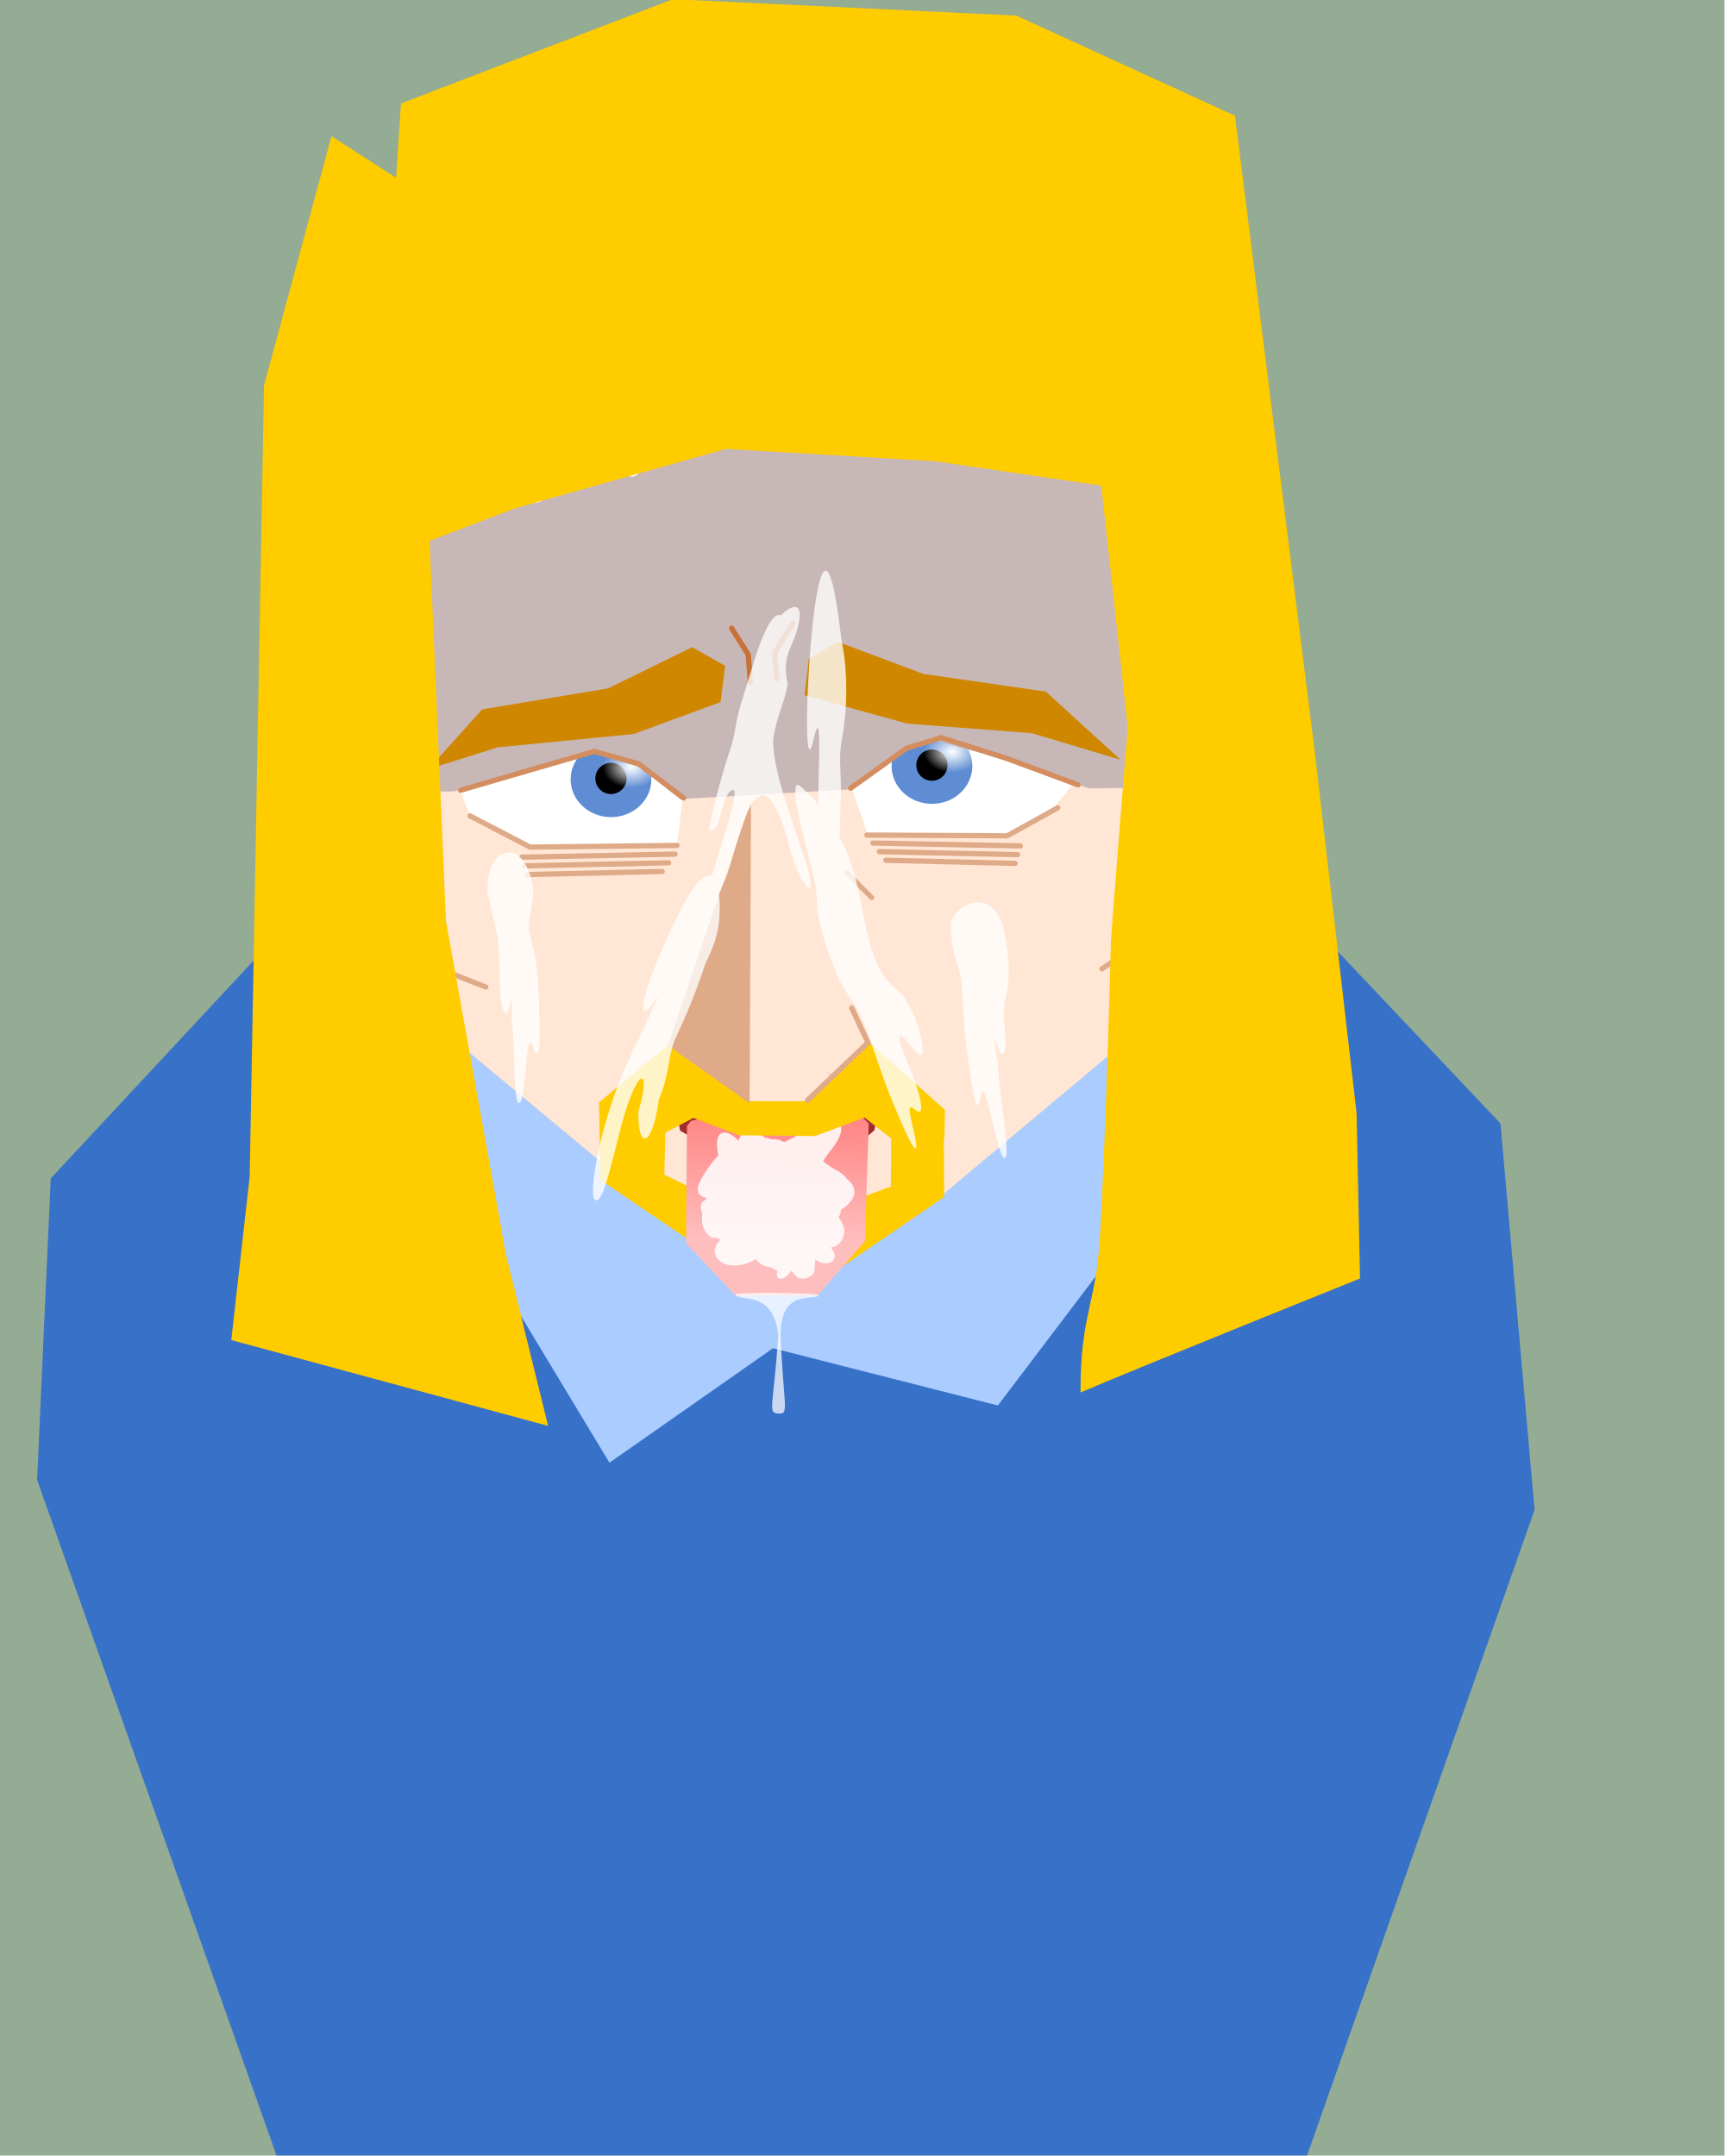
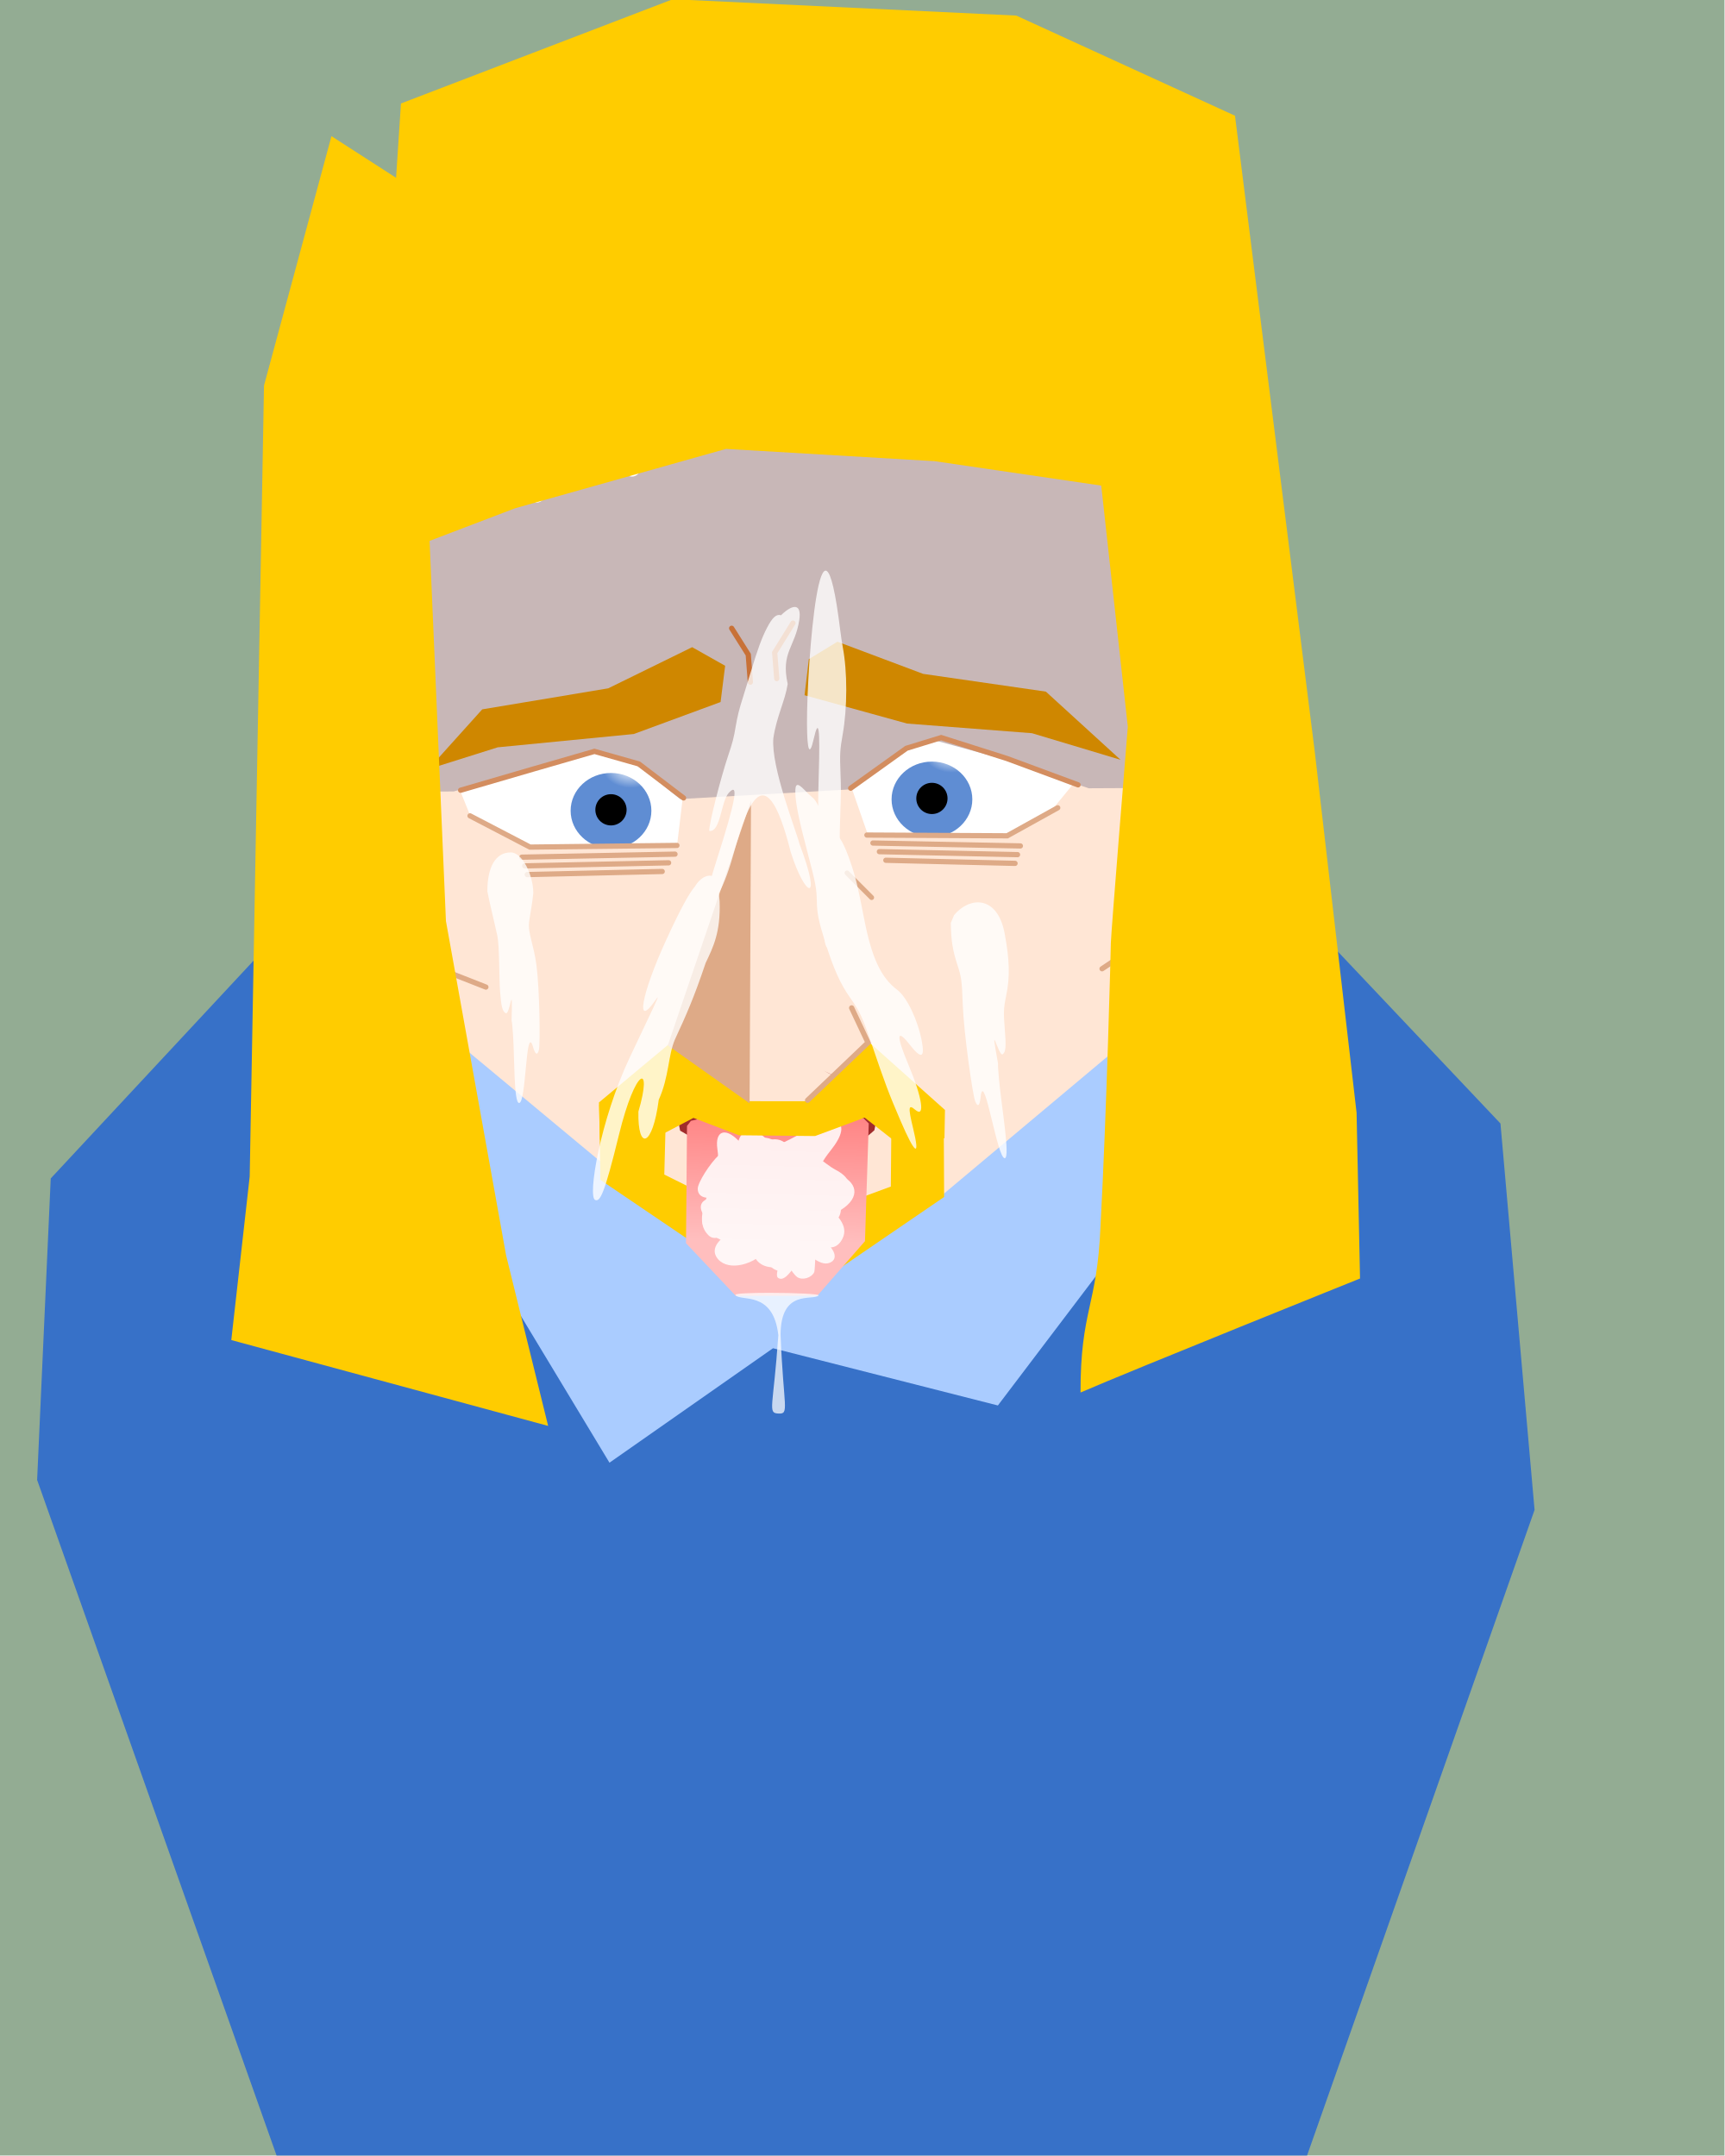
- <svg xmlns="http://www.w3.org/2000/svg" width="988" height="1235" viewBox="0 0 988 1235" fill="none">
-   <rect width="988" height="1235" fill="#F5F5F5" />
+ <svg xmlns="http://www.w3.org/2000/svg" width="988" height="1235" viewBox="0 0 988 1235" fill="none" version="1.1" id="svg14">
+   <rect width="988" height="1235" fill="#F5F5F5" id="rect1" />
  <g id="boydOralEditing 1" clip-path="url(#clip0_0_1)">
    <g id="g1">
      <path id="rect42" d="M987.679 0H0V1234.71H987.679V0Z" fill="#93AC93" />
      <g id="body">
        <path id="path4" d="M158.548 1235.13L21.263 847.743L29.057 675.033L211.338 479.297L691.729 466.278L859.392 643.554L878.928 864.906L748.115 1236.17L158.548 1235.13Z" fill="#3771C8" />
      </g>
      <path id="path73" d="M185.164 566.234L349.079 837.865L442.745 772.299L571.536 805.082L740.134 582.625L185.164 566.234Z" fill="#AACCFF" />
    </g>
    <g id="mouthGroup">
      <path id="faceBack" d="M228.077 569.013L375.915 692.002C375.915 692.002 514.461 705.691 530.966 691.85L668.803 576.263L705.236 458.678L436.766 500.295L218.472 477.745L228.077 569.013Z" fill="#FFE6D5" />
      <path id="lip" d="M425.986 667.568L439.356 670.636H452.119L468.528 666.545" stroke="#DEAA87" stroke-width="2.02" stroke-linecap="round" />
      <path id="beardChin" d="M343.869 675.863L430.441 734.536L473.01 731.959L540.75 685.655L540.369 608.198L510.83 609.457L510.228 679.686L472.799 693.428L455.414 685.48L439.979 685.516L422.059 693.499L380.481 672.812L382.306 603.38L342.835 608.928L343.869 675.863Z" fill="#FFCC00" />
      <path id="mouth" d="M381.953 608.795L394.598 596.956C441.415 554.35 463.55 565.545 497.59 598.328L507.528 614.222L500.787 647.457L496.609 651.068L472.968 649.718L417.115 649.251L395.125 650.882L389.543 647.668L381.953 608.795Z" fill="#A02C2C" />
      <g id="tongueGroup">
        <path id="tongue" d="M422.562 635.582L395.71 642.059L393.49 644.951L392.904 712.118L421.383 742.257H468.086L495.424 710.959L497.572 643.548L494.696 640.669L466.62 635.888L422.562 635.582Z" fill="url(#paint0_linear_0_1)" />
        <path id="tongueDrool" opacity="0.726" d="M440.636 740.563C430.023 740.562 420.607 740.923 421.162 741.778C423.8 745.854 442.929 738.672 445.787 764.862C442.923 806.525 439.514 809.34 445.744 809.7C452.383 810.083 448.745 806.586 447.076 764.61C447.168 738.181 465.303 745.265 468.88 742.085C469.912 741.168 454.283 740.566 440.636 740.563Z" fill="white" />
        <g id="layer7" opacity="0.853">
          <path id="tongueCum5" d="M476.494 654.304C476.597 655.535 475.715 656.764 473.338 658.697C467.78 663.219 469.067 666.415 478.255 670.9C489.215 676.251 488.88 681.441 477.369 684.613C469.106 686.89 467.221 689.724 469.162 696.944C471.032 703.908 470.643 706.974 467.425 710.636C460.067 719.008 449.092 716.313 448.654 706.023C448.562 703.884 448.275 704.09 444.734 708.854C443.175 710.949 441.289 713.45 440.543 714.411C432.515 724.742 417.461 728.318 411.332 721.35C407.308 716.776 409.448 711.501 417.332 706.562C428.447 699.598 428.062 695.723 416.351 696.686C407.292 697.431 406.021 694.398 412.549 687.606C415.837 684.185 416.994 681.162 416.723 676.703C416.24 668.722 417.913 663.926 422.881 659.045C431.15 650.922 439.367 649.417 445.36 654.926C450.677 659.815 453.24 659.815 462.936 654.931C471.466 650.633 476.168 650.415 476.494 654.304Z" fill="white" />
          <path id="tongueCum4" d="M399.63 680.923C399.602 677.484 406.664 666.295 411.848 661.565C417.894 656.05 422.973 654.183 432.374 654.024C434.198 653.993 437.211 653.638 439.069 653.233C445.644 651.804 447.943 652.574 454.028 658.248C458.559 662.473 459.918 663.12 464.457 663.211C468.202 663.286 469.909 663.941 473.293 666.602C474.784 667.774 477.218 669.366 478.706 670.139C488.837 675.412 488.419 682.262 477.683 686.888C471.689 689.472 471.105 690.295 472.576 694.07C473.713 696.993 473.631 697.855 471.856 701.623C469.48 706.668 469.793 708.013 474.476 712.902C479.001 717.625 479.274 721.75 475.168 723.35C472.28 724.475 469.035 723.329 463.736 719.315C458.087 715.036 456.572 715.347 455.675 720.971C454.816 726.366 453.258 726.905 441.477 725.883C434.683 725.293 430.519 720.301 430.981 713.296C431.302 708.408 430.87 707.289 427.369 703.948C422.818 699.606 422.489 697.946 424.962 691.818C428.495 683.069 425.269 680.93 414.091 684.608C405.045 687.585 399.674 686.215 399.63 680.923Z" fill="white" />
          <path id="tongueCum3" d="M467.461 648.471C473.322 651.111 473.606 658.638 468.173 667.488C462.001 677.54 463.207 682.395 474.09 691.331C483.085 698.717 485.534 704.552 482.077 710.356C479.292 715.032 475.042 715.799 469.061 712.703C462.837 709.482 459.755 711.253 456.499 719.924C454.254 725.898 451.774 728.212 447.678 728.154C442.703 728.083 439.245 724.562 434.355 714.593C428.783 703.235 423.347 700.836 415.688 706.353C410.516 710.078 407.495 710.057 404.601 706.278C400.688 701.167 401.235 694.031 406.518 681.229C411.277 669.697 411.99 665.907 410.874 658.092C409.424 647.959 415.165 645.569 422.732 653.152C430.073 660.509 438.865 659.981 455.169 651.203C461.909 647.576 464.293 647.045 467.461 648.471Z" fill="white" />
          <path id="tongueCum2" d="M478.703 641.988C483.817 644.332 482.731 650.312 475.569 659.261C467.492 669.354 466.952 674.816 473.52 679.99C480.143 685.205 481.413 686.939 481.655 691.096C481.982 696.702 479.479 700.069 472.414 703.528C467.562 705.905 467.542 705.961 467.087 718.096C466.875 723.802 466.578 728.232 466.381 728.656C464.817 732.039 459.46 733.578 456.525 731.488C455.327 730.634 453.386 728.116 450.751 723.995C446.043 716.631 440.646 715.107 434.284 719.344C426.896 724.265 422.723 721.869 422.706 712.697C422.692 705.703 421.879 704.435 416.491 703.006C409.832 701.241 407.043 699.985 404.63 697.667C399.975 693.195 400.384 688.213 405.529 686.705C406.34 686.468 409.718 685.902 413.038 685.45C419.675 684.543 421.259 684.109 422.408 682.882C424.203 680.965 423.064 678.885 419.072 676.79C410.043 672.051 410.761 666.786 421.091 661.997C424.668 660.339 425.514 659.799 428.465 657.292C433.313 653.175 434.297 652.961 440.644 654.652C449.23 656.939 453.447 655.712 462.014 648.437C469.9 641.739 474.383 640.007 478.703 641.988Z" fill="white" />
          <path id="tongueCum1" d="M467.745 652.924C469.785 654.638 470.525 656.906 470.519 661.434C470.508 667.824 472.114 669.932 478.683 672.158C491.638 676.546 493.019 685.909 481.755 692.985C476.179 696.488 475.431 697.867 475.131 705.178C474.717 715.306 470.169 720.761 465.072 717.242C462.808 715.679 460.8 717.273 455.644 724.721C451.471 730.751 448.852 733.016 446.706 732.455C444.73 731.938 444.577 730.954 445.677 725.763C446.9 719.984 446.598 716.387 444.673 713.802C442.75 711.221 440.313 711.892 436.787 715.973C430.861 722.828 426.577 722.774 419.854 715.757C416.553 712.31 414.759 711.009 410.824 709.204C401.364 704.865 399.774 698.807 406.163 691.447C410.864 686.031 411.326 684.683 410.539 678.67C409.544 671.061 411.274 668.426 417.635 667.857C422.312 667.44 423.078 666.364 422.511 661.015C421.179 648.434 428.942 643.602 437.88 651.448C442.683 655.665 443.08 655.967 444.693 656.621C447.289 657.675 448.989 657.266 454.182 654.343C461.201 650.392 464.337 650.064 467.745 652.924Z" fill="white" />
        </g>
      </g>
    </g>
    <g id="layer8">
      <path id="rect33" d="M689.638 399.874H182.965V524.887H689.638V399.874Z" fill="#E9C6AF" />
      <g id="g70">
        <path id="path16" d="M397.283 490.476L401.06 455.009C379.243 437.041 370.99 428.078 344.348 421.168L298.024 425.749L244.31 452.892L251.392 472.478L290.58 496.352L397.283 490.476Z" fill="white" />
-         <path id="ellipse17" d="M349.957 468.068C362.728 468.068 373.081 458.384 373.081 446.437C373.081 434.491 362.728 424.807 349.957 424.807C337.187 424.807 326.834 434.491 326.834 446.437C326.834 458.384 337.187 468.068 349.957 468.068Z" fill="#5F8DD3" />
-         <path id="path19" d="M349.939 454.854C354.88 454.854 358.885 450.849 358.885 445.908C358.885 440.967 354.88 436.962 349.939 436.962C344.998 436.962 340.993 440.967 340.993 445.908C340.993 450.849 344.998 454.854 349.939 454.854Z" fill="black" />
+         <path id="ellipse17" d="m 349.957,486.034 c 12.771,0 23.124,-9.684 23.124,-21.631 0,-11.946 -10.353,-21.63 -23.124,-21.63 -12.77,0 -23.123,9.684 -23.123,21.63 0,11.947 10.353,21.631 23.123,21.631 z" fill="#5f8dd3" />
+         <path id="path19" d="m 349.939,472.82 c 4.941,0 8.946,-4.005 8.946,-8.946 0,-4.941 -4.005,-8.946 -8.946,-8.946 -4.941,0 -8.946,4.005 -8.946,8.946 0,4.941 4.005,8.946 8.946,8.946 z" fill="#000000" />
        <path id="eyeShineLeft" d="M361.492 451.352C370.544 451.352 377.883 446.045 377.883 439.498C377.883 432.951 370.544 427.643 361.492 427.643C352.439 427.643 345.1 432.951 345.1 439.498C345.1 446.045 352.439 451.352 361.492 451.352Z" fill="url(#paint1_radial_0_1)" />
      </g>
      <g id="g11">
        <path id="path15" d="M490.099 485.057L479.626 449.151L514.312 420.257L535.265 411.685L575.848 424.954L634.76 446.029L619.705 467.885L587.631 486.618L490.099 485.057Z" fill="white" />
-         <path id="ellipse26" d="M533.777 460.458C546.547 460.458 556.9 450.773 556.9 438.827C556.9 426.881 546.547 417.196 533.777 417.196C521.006 417.196 510.653 426.881 510.653 438.827C510.653 450.773 521.006 460.458 533.777 460.458Z" fill="#5F8DD3" />
-         <path id="circle26" d="M533.758 447.244C538.699 447.244 542.705 443.238 542.705 438.297C542.705 433.357 538.699 429.351 533.758 429.351C528.818 429.351 524.812 433.357 524.812 438.297C524.812 443.238 528.818 447.244 533.758 447.244Z" fill="black" />
+         <path id="ellipse26" d="m 533.777,479.513 c 12.77,0 23.123,-9.685 23.123,-21.631 0,-11.946 -10.353,-21.631 -23.123,-21.631 -12.771,0 -23.124,9.685 -23.124,21.631 0,11.946 10.353,21.631 23.124,21.631 z" fill="#5f8dd3" />
+         <path id="circle26" d="m 533.758,466.299 c 4.941,0 8.947,-4.006 8.947,-8.947 0,-4.94 -4.006,-8.946 -8.947,-8.946 -4.94,0 -8.946,4.006 -8.946,8.946 0,4.941 4.006,8.947 8.946,8.947 z" fill="#000000" />
        <path id="eyeShineRight" d="M545.311 442.571C554.364 442.571 561.702 437.264 561.702 430.716C561.702 424.169 554.364 418.862 545.311 418.862C536.258 418.862 528.919 424.169 528.919 430.716C528.919 437.264 536.258 442.571 545.311 442.571Z" fill="url(#paint2_radial_0_1)" />
      </g>
      <g id="faceGroup">
        <path id="faceOpen" d="M443.916 6.581L212.058 133.563L182.269 277.407L215.547 557.871L335.691 632.648L396.289 634.827L432.914 639.11L465.052 638.676L500.071 628.254L471.801 613.317L547.584 651.215L728.427 539.398L714.377 363.681L703.84 79.171L443.916 6.581ZM537.582 423.393L573.877 433.345L614.974 448.737L601.509 465.13L572.825 479.179L514.959 478.6L497.189 478.423L487.822 451.493L518.843 429.823L537.582 423.393ZM341.384 429.95C353.145 432.67 360.819 435.798 367.981 440.026C375.044 444.196 381.61 449.437 391.107 456.413L387.797 484.147L369.259 484.338L303.351 485.016L268.993 466.348L262.784 451.031L311.512 437.962L341.384 429.95Z" fill="#FFE6D5" />
      </g>
      <g id="crease">
-         <path d="M485.148 500.05L499.222 514.124Z" fill="#502D16" />
-         <path d="M485.148 500.05L499.222 514.124" stroke="#DEAA87" stroke-width="2.835" stroke-linecap="round" />
+         <path d="M485.148 500.05L499.222 514.124Z" fill="#502D16" id="path1" />
+         <path d="M485.148 500.05L499.222 514.124" stroke="#DEAA87" stroke-width="2.835" stroke-linecap="round" id="path2" />
      </g>
      <path id="path6" d="M385.581 596.048L343.049 631.507L343.575 652.854L378.832 649.979L397.176 640.361L423.222 650.31L466.837 650.745L495.235 640.2L514.907 655.616L540.941 651.986L541.237 635.805L496.887 596.202L461.683 630.813L428.5 630.782L385.581 596.048Z" fill="#FFCC00" />
-       <path id="path2" d="M430.15 458.753L429.34 632.011L382.489 598.816L430.15 458.753Z" fill="#DEAA87" />
-       <path id="path3" d="M462.549 630.244L497.147 597.243L487.78 577.339" stroke="#DEAA87" stroke-width="3" stroke-linecap="round" />
+       <path id="path3" d="M430.15 458.753L429.34 632.011L382.489 598.816L430.15 458.753Z" fill="#DEAA87" />
+       <path id="path5" d="M462.549 630.244L497.147 597.243L487.78 577.339" stroke="#DEAA87" stroke-width="3" stroke-linecap="round" />
      <g id="bottomLineLeftGroup">
        <path id="bottomLineLeftOpen" d="M269.204 467.329L303.572 485.234L387.717 484.276" stroke="#DEAA87" stroke-width="3" stroke-linecap="round" />
      </g>
      <g id="bottomLineRightGroup">
        <path id="bottomLineRightOpen" d="M496.52 478.339L576.893 478.765L605.821 462.717" stroke="#DEAA87" stroke-width="3" stroke-linecap="round" />
      </g>
      <g id="eyelinesRightGroup">
        <path id="eyelinesRightOpen" d="M499.976 482.905L584.422 484.561M503.673 487.842L582.795 489.557M507.367 492.78L581.377 494.555" stroke="#DEAA87" stroke-width="3" stroke-linecap="round" />
      </g>
      <g id="eyelinesLeftGroup">
        <path id="eyelinesLeftOpen" d="M386.616 489.273L298.875 491.005M382.949 494.234L300.533 495.991M379.286 499.194L301.981 500.98" stroke="#DEAA87" stroke-width="3" stroke-linecap="round" />
      </g>
      <g id="faceShadowGroup">
        <path id="faceShadowOpen" d="M217.672 245.987L207.537 453.624L259.881 453.362L301.666 441.543L339.729 430.778C349.98 433.149 357.81 434.733 364.317 438.257C370.845 441.792 382.256 452.239 389.592 457.71L486.299 452.227L517.188 430.651L535.926 424.222L572.221 434.173L623.625 451.542L675.498 451.282L709.651 249.093L217.672 245.987Z" fill="#C8B7B7" />
      </g>
      <g id="browsGroup">
        <path id="path20" d="M419.066 359.887L428.567 374.979L429.776 390.749" stroke="#C87137" stroke-width="3" stroke-linecap="round" />
        <path id="path21" d="M454.177 356.916L443.694 373.836L444.888 388.713" stroke="#C87137" stroke-width="3" stroke-linecap="round" />
        <path id="browLeftOpen" d="M396.436 370.711L415.329 381.373L412.717 402.143L362.991 420.46L285.074 428.083L245.363 440.593L276.198 406.335L348.356 394.292L396.436 370.711Z" fill="#CF8700" />
        <path id="browRightOpen" d="M479.644 367.571L463.254 377.571L460.811 398.244L519.531 414.468L591.045 419.993L641.813 435.231L599.022 396.174L528.709 386.001L479.644 367.571Z" fill="#CF8700" />
      </g>
      <g id="topLineRightGroup">
        <path id="topLineRightOpen" d="M487.237 451.493L519.161 428.629L539.046 422.515L576.804 434.516L617.458 449.566" stroke="#D38D5F" stroke-width="3" stroke-linecap="round" />
      </g>
      <g id="topLineLeftGroup">
        <path id="topLineLeftOpen" d="M391.501 457.088L365.884 437.594L340.475 430.401L304.86 440.696L263.823 452.662" stroke="#D38D5F" stroke-width="3" stroke-linecap="round" />
      </g>
      <path id="path23" d="M659.346 516.021L651.067 541.686L631.198 554.932" stroke="#DEAA87" stroke-width="3" stroke-linecap="round" />
      <g id="sweatGroup">
        <path id="sweat1" d="M421.124 210.155C420.546 240.538 414.41 248.389 417.607 253.594C419.176 256.15 422.173 255.813 423.654 254.099C428.106 248.946 420.04 241.204 421.124 210.155Z" fill="white" stroke="white" stroke-width="2" stroke-linecap="round" />
        <path id="sweat2" d="M279.967 246.996C279.39 277.379 273.254 285.23 276.451 290.436C278.02 292.991 281.017 292.654 282.498 290.94C286.95 285.787 278.883 278.045 279.967 246.996Z" fill="white" stroke="white" stroke-width="2" stroke-linecap="round" />
        <path id="sweat3" d="M254.716 259.001C254.139 289.383 248.003 297.235 251.2 302.44C252.769 304.996 255.766 304.659 257.247 302.945C261.699 297.792 253.632 290.05 254.716 259.001Z" fill="white" stroke="white" stroke-width="2" stroke-linecap="round" />
        <path id="sweat5" d="M307.702 241.615C307.124 271.998 300.988 279.849 304.185 285.054C305.754 287.61 308.751 287.273 310.232 285.559C314.684 280.406 306.618 272.664 307.702 241.615Z" fill="white" stroke="white" stroke-width="2" stroke-linecap="round" />
        <path id="sweat6" d="M362.343 226.713C361.765 257.095 355.629 264.947 358.826 270.152C360.396 272.708 363.393 272.371 364.873 270.657C369.326 265.504 361.259 257.762 362.343 226.713Z" fill="white" stroke="white" stroke-width="2" stroke-linecap="round" />
        <path id="sweat7" d="M334.194 233.336C333.617 263.719 327.481 271.57 330.678 276.776C332.247 279.331 335.244 278.994 336.725 277.28C341.177 272.127 333.11 264.385 334.194 233.336Z" fill="white" stroke="white" stroke-width="2" stroke-linecap="round" />
-         <path id="path5" d="M390.491 215.122C389.914 245.505 383.778 253.356 386.975 258.562C388.544 261.117 391.541 260.78 393.022 259.066C397.474 253.913 389.407 246.171 390.491 215.122Z" fill="white" stroke="white" stroke-width="2" stroke-linecap="round" />
+         <path id="path7" d="M390.491 215.122C389.914 245.505 383.778 253.356 386.975 258.562C388.544 261.117 391.541 260.78 393.022 259.066C397.474 253.913 389.407 246.171 390.491 215.122Z" fill="white" stroke="white" stroke-width="2" stroke-linecap="round" />
        <path id="sweat8" d="M449.272 212.638C448.694 243.021 442.558 250.872 445.755 256.078C447.325 258.634 450.322 258.297 451.803 256.582C456.255 251.43 448.188 243.687 449.272 212.638Z" fill="white" stroke="white" stroke-width="2" stroke-linecap="round" />
        <path id="sweat9" d="M477.421 213.466C476.843 243.849 470.707 251.7 473.904 256.906C475.473 259.461 478.47 259.124 479.951 257.41C484.403 252.258 476.337 244.515 477.421 213.466Z" fill="white" stroke="white" stroke-width="2" stroke-linecap="round" />
        <path id="sweat10" d="M507.225 215.95C506.647 246.333 500.511 254.184 503.708 259.39C505.278 261.945 508.274 261.608 509.755 259.894C514.207 254.741 506.141 246.999 507.225 215.95Z" fill="white" stroke="white" stroke-width="2" stroke-linecap="round" />
        <path id="sweat11" d="M535.373 217.606C534.796 247.989 528.66 255.84 531.857 261.046C533.426 263.601 536.423 263.264 537.904 261.55C542.356 256.397 534.289 248.655 535.373 217.606Z" fill="white" stroke="white" stroke-width="2" stroke-linecap="round" />
        <path id="sweat12" d="M565.178 220.917C564.6 251.3 558.464 259.151 561.661 264.357C563.23 266.913 566.227 266.575 567.708 264.861C572.16 259.709 564.094 251.966 565.178 220.917Z" fill="white" stroke="white" stroke-width="2" stroke-linecap="round" />
        <path id="path10" d="M594.154 225.057C593.576 255.44 587.44 263.291 590.637 268.497C592.207 271.052 595.204 270.715 596.685 269.001C601.137 263.848 593.07 256.106 594.154 225.057Z" fill="white" stroke="white" stroke-width="2" stroke-linecap="round" />
        <path id="sweat13" d="M619.819 228.368C619.241 258.751 613.105 266.602 616.302 271.808C617.872 274.364 620.868 274.027 622.349 272.313C626.801 267.16 618.735 259.417 619.819 228.368Z" fill="white" stroke="white" stroke-width="2" stroke-linecap="round" />
      </g>
      <path id="path24" d="M246.001 540.574L255.107 556.304L278.289 565.411" stroke="#DEAA87" stroke-width="3" stroke-linecap="round" />
-       <path id="path7" d="M295.895 290.812L246.047 309.823L255.413 527.597L289.873 719.077L313.955 816.79L132.477 767.615L143.014 673.949L151.21 220.841L189.847 78.001L242.534 111.954L295.895 290.812Z" fill="#FFCC00" />
-       <path id="path8" d="M295.221 291.09L415.816 257.136L535.24 264.161L630.738 278.152L645.959 416.31C645.959 416.31 636.237 535.591 636.237 540.275C636.237 542.886 633.813 637.69 630.298 702.657C628.439 748.168 618.793 750.43 618.878 797.66C648.353 784.867 778.96 732.361 778.96 732.361L776.989 637.435L753.013 430.418L707.351 66.292L582.073 8.922L385.375 -0.445L229.655 59.267L224.896 131.549L295.221 291.09Z" fill="#FFCC00" />
+       <path id="path8" d="M295.895 290.812L246.047 309.823L255.413 527.597L289.873 719.077L313.955 816.79L132.477 767.615L143.014 673.949L151.21 220.841L189.847 78.001L242.534 111.954L295.895 290.812Z" fill="#FFCC00" />
+       <path id="path9" d="M295.221 291.09L415.816 257.136L535.24 264.161L630.738 278.152L645.959 416.31C645.959 416.31 636.237 535.591 636.237 540.275C636.237 542.886 633.813 637.69 630.298 702.657C628.439 748.168 618.793 750.43 618.878 797.66C648.353 784.867 778.96 732.361 778.96 732.361L776.989 637.435L753.013 430.418L707.351 66.292L582.073 8.922L385.375 -0.445L229.655 59.267L224.896 131.549L295.221 291.09Z" fill="#FFCC00" />
      <g id="layer6" opacity="0.782">
        <path id="faceCum6" d="M546.46 524.173C555.326 513.478 571.308 512.68 575.427 534.721C578.281 549.99 578.518 559.691 576.296 570.33C574.803 577.48 574.702 579.951 575.508 589.617C576.328 599.432 576.063 602.576 574.304 603.912C571.951 605.701 566.515 581.254 571.633 609.182C571.562 610.801 571.654 612.277 572.209 618.458C573.52 633.045 578.694 663.003 575.517 663.43C571.263 664.001 563.999 614.515 561.814 627.101C561.291 633.376 560.086 634.728 558.53 630.784C557.065 627.07 551.997 591.548 551.426 575.557C550.936 561.814 550.666 559.788 548.387 552.812C545.593 544.259 544.75 538.929 544.57 528.678" fill="white" />
        <path id="faceCum5" d="M455.54 454.441C455.725 460.51 457.698 470.099 462.483 488.196C467.124 505.744 467.702 508.774 467.831 516.223C467.95 523.086 468.903 527.798 472.467 539.159C477.458 555.068 481.225 563.486 487.009 571.663C492.397 579.281 494.18 583.12 499.186 597.882C506.915 620.676 508.973 626.147 515.737 641.88C524.212 661.592 527.139 663.35 522.966 646.225C520.066 634.324 520.283 632.327 524.118 635.646C530.049 640.776 528.27 628.769 520.296 609.847C513.191 592.986 513.467 588.761 521.043 598.399C527.643 606.795 529.81 606.133 527.95 596.292C525.673 584.24 519.374 571.096 513.922 567.021C504.59 560.044 499.262 548.609 494.934 526.266C491.366 507.845 490.056 502.423 487.081 493.765C483.575 483.558 480.839 478.652 477.866 477.236C475.719 476.213 474.922 474.973 471.461 467.265C468.474 460.612 466.846 457.895 465.055 456.574C464.375 456.069 462.47 454.256 460.821 452.541C456.634 448.186 455.362 448.642 455.54 454.441Z" fill="white" />
        <path id="faceCum4" d="M439.265 359.705C442.389 353.658 444.674 351.593 447.313 352.428C454.485 345.532 459.222 345.863 457.778 355.225C455.365 370.87 447.129 373.635 451.158 391.817C449.627 401.628 444.76 410.46 442.946 422.797C441.455 439.317 456.016 475.748 457.894 483.376C471.349 518.777 461.057 513.972 452.909 488.146C437.245 425.66 426.026 468.448 419.498 491.31C413.813 511.225 407.492 518.998 404.886 521.856C401.694 525.354 404.232 512.158 410.538 492.471C421.333 458.767 423.301 447.966 417.551 453.98C412.81 458.937 412.909 476.802 406.221 475.98C406.007 471.907 412.983 445.074 416.877 433.421C419.688 425.007 420.246 422.861 421.368 416.16C422.336 410.377 423.373 406.199 425.454 399.713C426.243 397.251 428.228 390.812 429.864 385.404C434.018 371.669 436.281 365.481 439.265 359.705Z" fill="white" />
        <path id="faceCum3" d="M408.322 501.972C410.581 502.913 411.97 512.737 412.162 516.286C412.788 534.148 408.405 542.649 404.17 551.589C397.323 571.89 393.133 581.226 386.544 595.491C382.538 604.897 383.301 616.636 377.292 630.004C373.786 657.097 365.178 659.416 365.651 636.734C373.97 608.553 364.064 611.012 354.521 649.976C346.184 684.011 343.73 688.557 340.869 687.368C336.512 685.558 343.642 641.938 360.62 605.873C362.2 602.516 366.276 593.914 369.675 586.761C377.407 570.49 377.824 569.484 375.385 572.983C363.659 589.806 367.26 569.625 381.543 538.465C390.377 519.194 395.048 511.309 397.998 507.817C400.859 503.022 405.086 500.628 408.322 501.972Z" fill="white" />
        <path id="faceCum2" d="M462.208 414.518C462.038 380.742 470.347 272.4 481.226 360.827C481.629 364.107 482.284 368.504 482.682 370.596C485.391 384.854 485.37 405.384 482.632 420.797C481.103 429.406 480.961 431.951 481.393 443.013C481.727 451.579 481.717 454.167 481.303 465.691C480.748 481.117 480.847 485.091 482.131 499.008C483.372 512.452 483.496 524.738 482.446 530.126C481.708 533.915 480.848 530.972 479.414 519.76C477.887 507.81 477.496 508.964 477.335 525.902C477.18 542.152 476.781 543.991 473.697 542.68C471.918 541.923 470.768 527.621 470.798 506.62C470.819 491.966 470.692 488.688 469.736 479.221C468.494 466.918 468.387 462.006 468.952 443.328C469.76 416.662 468.892 410.748 466.025 423.393C463.706 433.626 462.288 430.328 462.208 414.518Z" fill="white" />
        <path id="faceCum1" d="M292.504 488.285C284.034 488.285 279.139 496.219 279.139 510.571C280.292 516.795 282.908 527.115 284.813 535.882C286.171 542.131 285.775 559.784 286.433 568.221C287.102 576.788 287.817 579.461 289.687 580.377C292.189 581.604 293.754 559.813 293.006 584.562C293.312 585.947 293.442 587.231 293.826 592.631C294.731 605.375 294.228 631.881 297.312 631.824C301.442 631.747 301.053 588.136 304.987 598.689C306.41 604.026 307.754 605.03 308.652 601.424C309.497 598.028 309.077 566.741 307.261 552.886C305.7 540.979 302.187 534.318 303.065 527.969C303.929 521.719 304.804 518.189 305.448 511.592C305.446 501.192 299.053 488.163 292.504 488.285Z" fill="white" />
      </g>
    </g>
  </g>
-   <defs>
+   <defs id="defs14">
    <linearGradient id="paint0_linear_0_1" x1="460.958" y1="711.303" x2="463.77" y2="599.537" gradientUnits="userSpaceOnUse">
-       <stop stop-color="#FFBEBE" />
-       <stop offset="1" stop-color="#FF6464" />
+       <stop stop-color="#FFBEBE" id="stop9" />
+       <stop offset="1" stop-color="#FF6464" id="stop10" />
    </linearGradient>
    <radialGradient id="paint1_radial_0_1" cx="0" cy="0" r="1" gradientUnits="userSpaceOnUse" gradientTransform="translate(361.492 439.498) scale(16.3915 11.8546)">
-       <stop stop-color="white" />
-       <stop offset="1" stop-color="white" stop-opacity="0" />
+       <stop stop-color="white" id="stop11" />
+       <stop offset="1" stop-color="white" stop-opacity="0" id="stop12" />
    </radialGradient>
    <radialGradient id="paint2_radial_0_1" cx="0" cy="0" r="1" gradientUnits="userSpaceOnUse" gradientTransform="translate(545.311 430.716) scale(16.3915 11.8546)">
-       <stop stop-color="white" />
-       <stop offset="1" stop-color="white" stop-opacity="0" />
+       <stop stop-color="white" id="stop13" />
+       <stop offset="1" stop-color="white" stop-opacity="0" id="stop14" />
    </radialGradient>
    <clipPath id="clip0_0_1">
-       <rect width="987.679" height="1234.71" fill="white" />
+       <rect width="987.679" height="1234.71" fill="white" id="rect14" />
    </clipPath>
  </defs>
</svg>
